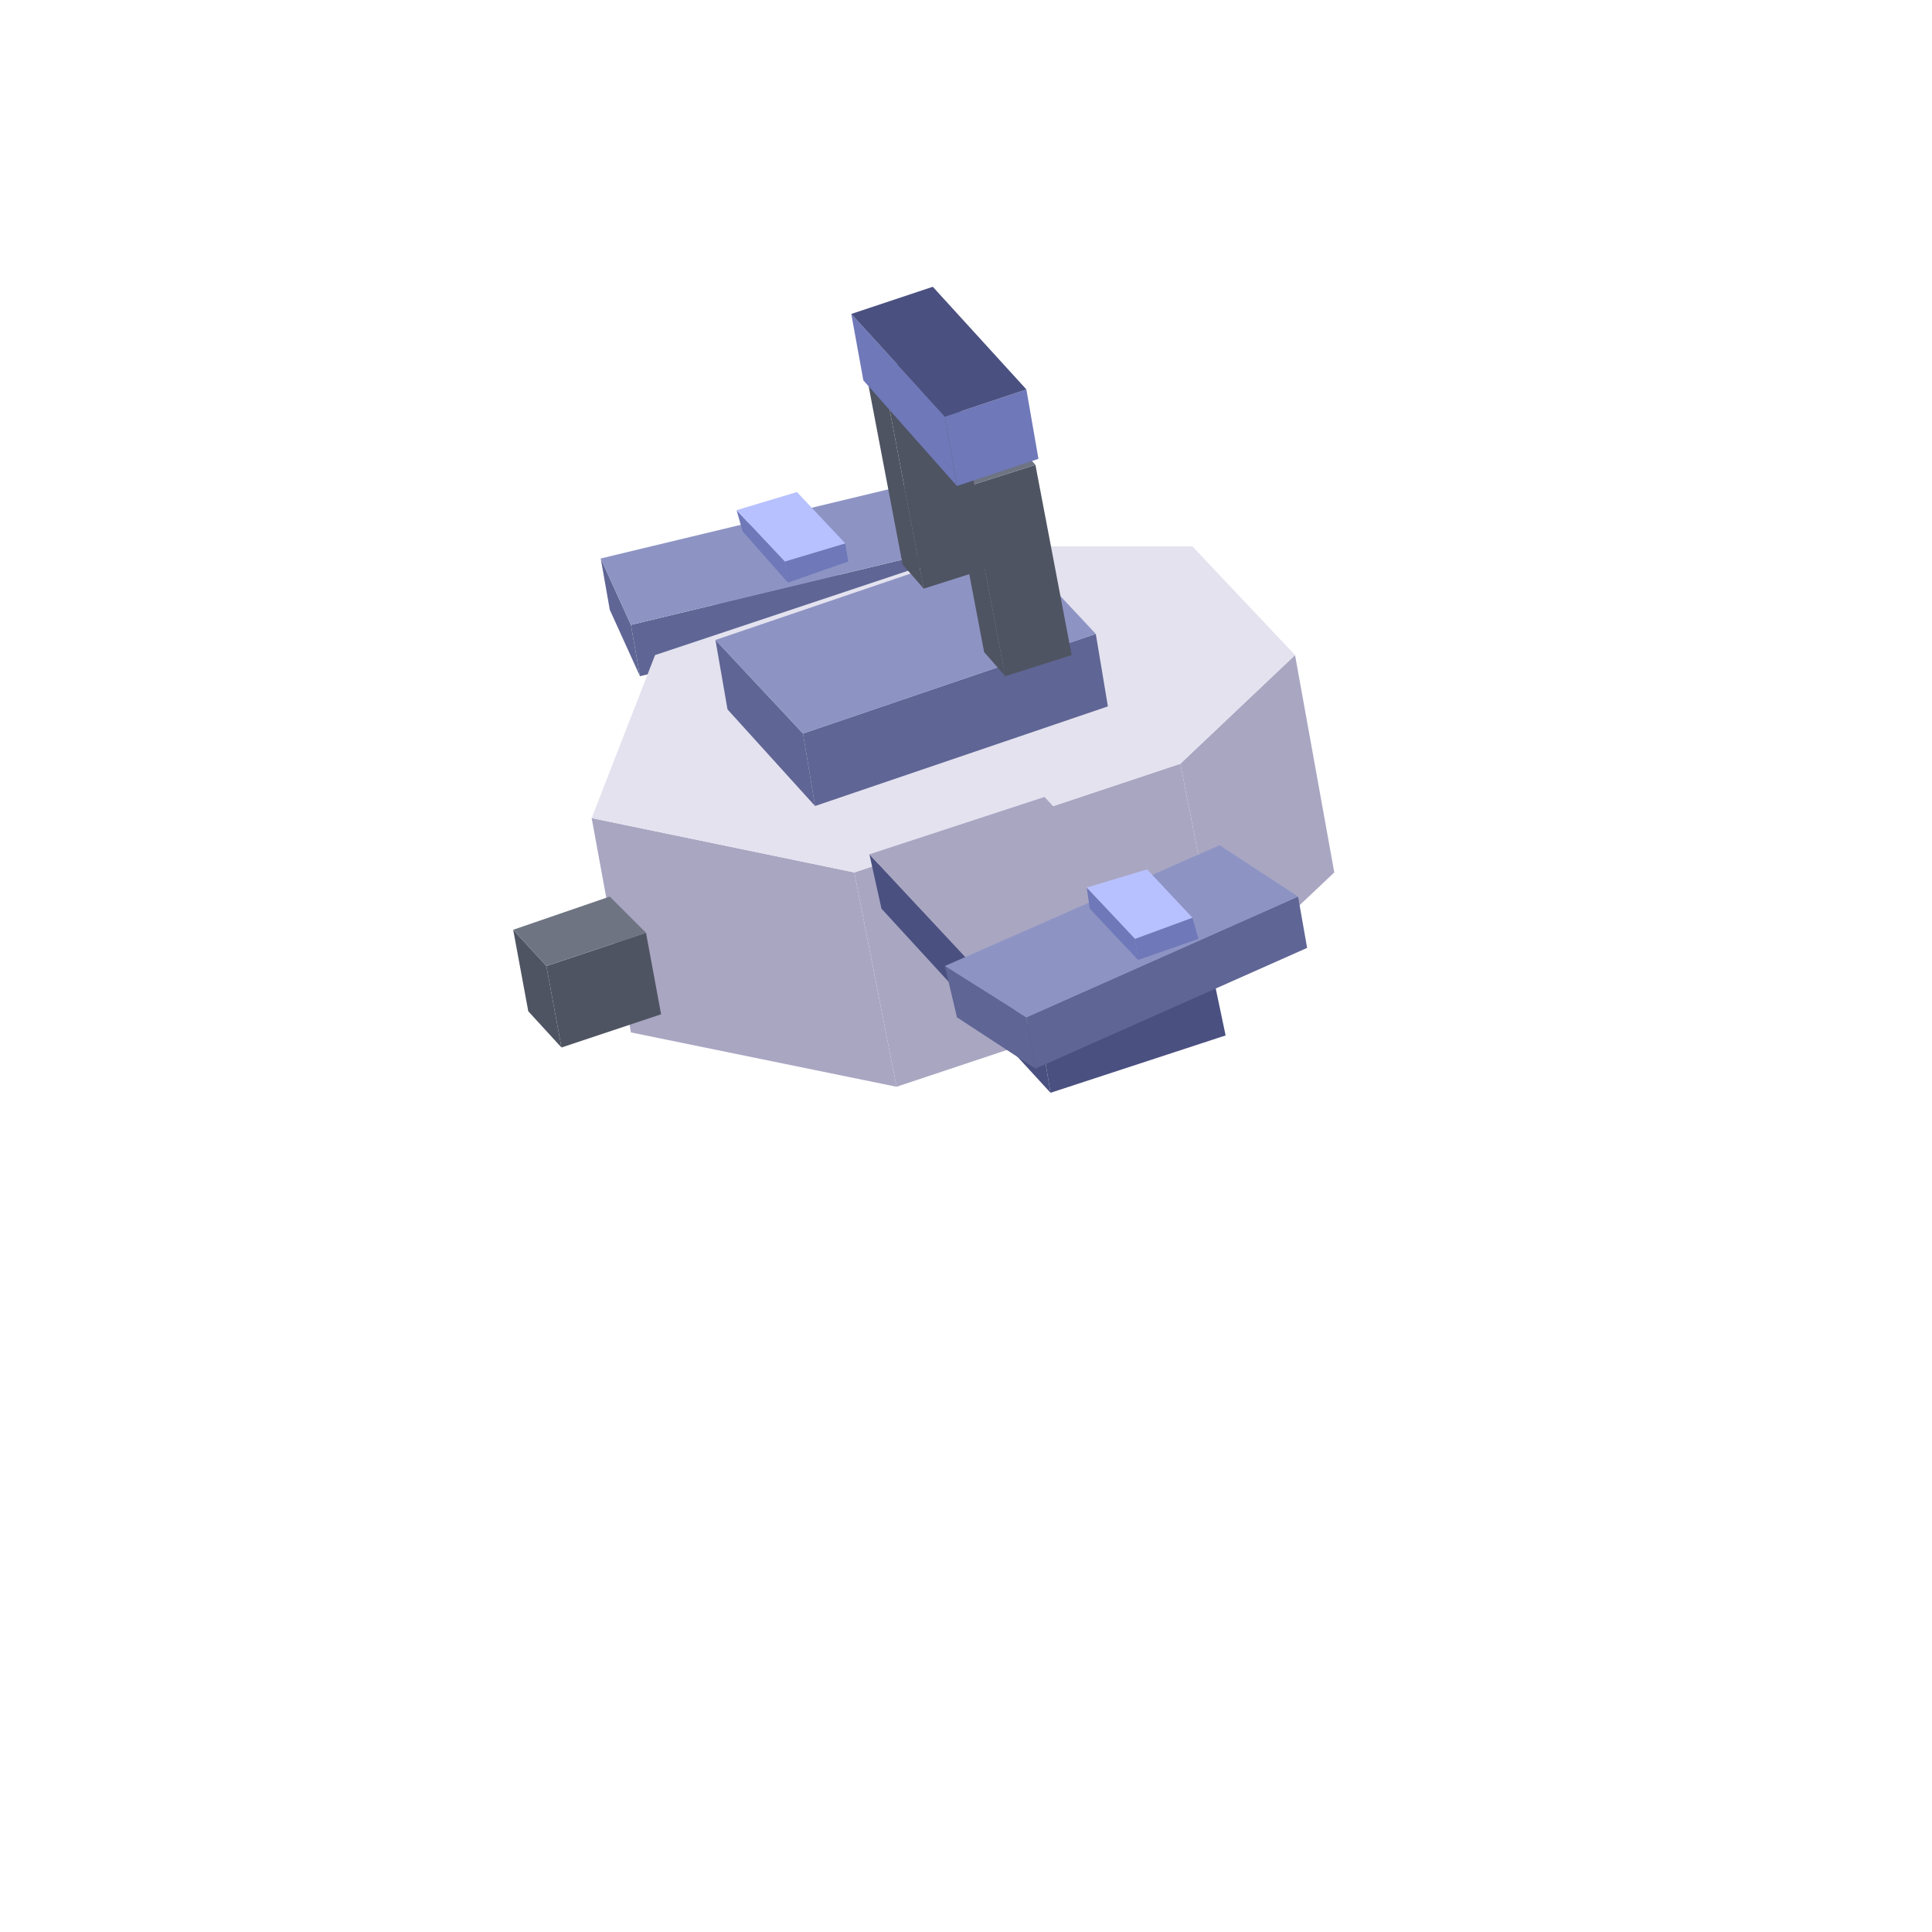
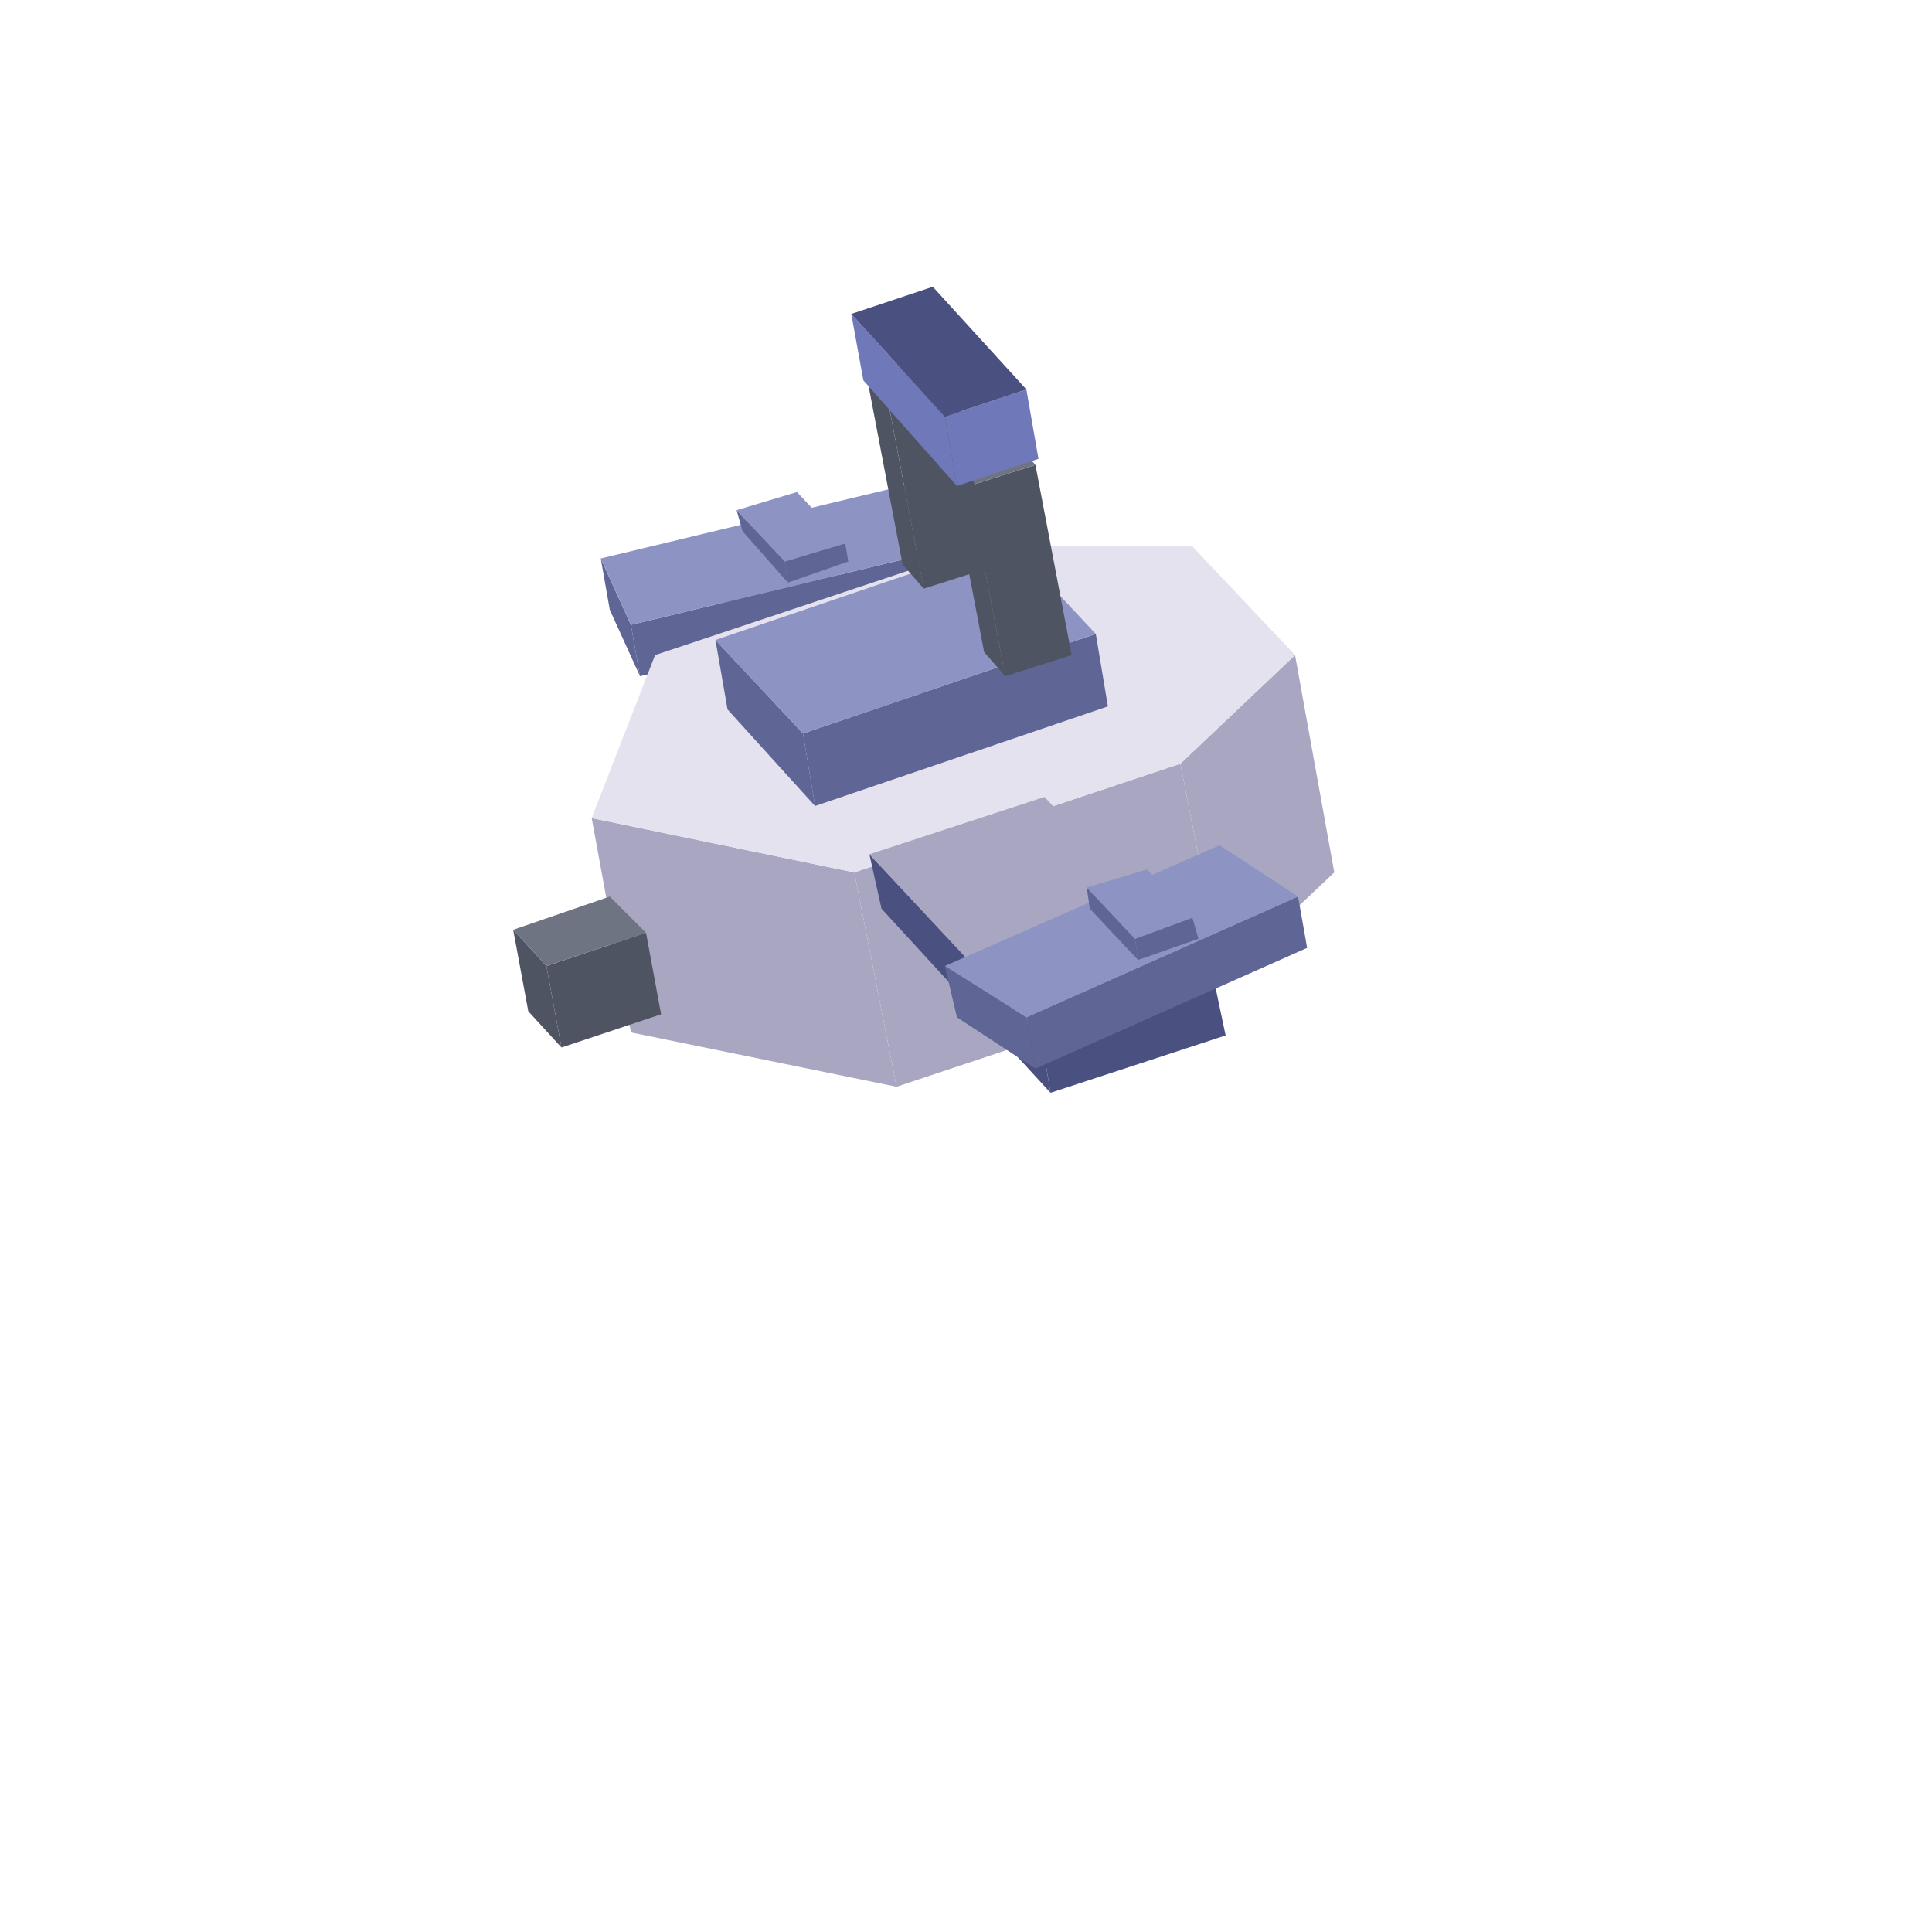
<svg xmlns="http://www.w3.org/2000/svg" width="28" height="28" viewBox="0 0 64 64">
  <polygon fill="#4a5080" points="27.4,26.7 33.2,24.8 33.5,26.7 27.8,28.6" />
  <polygon fill="#4a5080" points="21.8,20.7 27.4,26.7 27.8,28.6 22.1,22.5" />
  <polygon fill="#a9a6c2" points="33.2,24.8 27.4,26.7 21.8,20.7 27.5,18.7" />
  <polygon fill="#5f6594" points="20.9,20.7 31.3,18.2 31.6,19.9 21.2,22.4" />
  <polygon fill="#5f6594" points="19.9,18.5 20.9,20.7 21.2,22.4 20.2,20.2" />
  <polygon fill="#8d94c4" points="31.3,18.2 20.9,20.7 19.9,18.5 30.3,16" />
-   <polygon fill="#6f78b8" points="26,18.6 28,18 28.1,18.6 26.1,19.3" />
-   <polygon fill="#6f78b8" points="24.4,16.9 26,18.6 26.1,19.3 24.6,17.6" />
-   <polygon fill="#b8c1ff" points="28,18 26,18.6 24.4,16.9 26.4,16.3" />
+   <polygon fill="#5f6594" points="26,18.6 28,18 28.1,18.6 26.1,19.3" />
+   <polygon fill="#5f6594" points="24.4,16.9 26,18.6 26.1,19.3 24.6,17.6" />
+   <polygon fill="#8d94c4" points="28,18 26,18.6 24.4,16.9 26.4,16.3" />
  <polygon fill="#a9a6c2" points="39.1,25.3 42.9,21.7 44.2,28.9 40.5,32.4" />
  <polygon fill="#a9a6c2" points="28.3,28.9 39.1,25.3 40.5,32.4 29.7,36" />
  <polygon fill="#a9a6c2" points="19.6,27.1 28.3,28.9 29.7,36 20.9,34.2" />
  <polygon fill="#e4e2ef" points="42.9,21.7 39.1,25.3 28.3,28.9 19.6,27.1 21.7,21.7 32.5,18.1 39.5,18.1" />
  <polygon fill="#5f6594" points="26.6,24.3 36.3,21 36.7,23.4 27,26.7" />
  <polygon fill="#5f6594" points="23.7,21.2 26.6,24.3 27,26.7 24.1,23.5" />
  <polygon fill="#8d94c4" points="36.3,21 26.6,24.3 23.7,21.2 33.4,17.9" />
  <polygon fill="#4f5462" points="32.1,16.1 34.3,15.4 35.5,21.7 33.3,22.4" />
  <polygon fill="#4f5462" points="31.4,15.3 32.1,16.1 33.3,22.4 32.6,21.6" />
  <polygon fill="#6e7482" points="34.3,15.4 32.1,16.1 31.4,15.3 33.6,14.6" />
  <polygon fill="#4f5462" points="29.4,13.2 31.6,12.5 32.8,18.8 30.6,19.5" />
  <polygon fill="#4f5462" points="28.7,12.4 29.4,13.2 30.6,19.5 29.9,18.7" />
  <polygon fill="#6e7482" points="31.6,12.5 29.4,13.2 28.7,12.4 30.9,11.7" />
  <polygon fill="#6f78b8" points="31.3,13.8 34,12.9 34.4,15.2 31.7,16.1" />
  <polygon fill="#6f78b8" points="28.2,10.4 31.3,13.8 31.7,16.1 28.6,12.6" />
  <polygon fill="#4a5080" points="34,12.9 31.3,13.8 28.2,10.4 30.9,9.5" />
  <polygon fill="#4f5462" points="18.1,32 21.4,30.9 21.9,33.6 18.6,34.7" />
  <polygon fill="#4f5462" points="17,30.8 18.1,32 18.6,34.7 17.5,33.5" />
  <polygon fill="#6e7482" points="21.4,30.9 18.1,32 17,30.8 20.2,29.7" />
  <polygon fill="#4a5080" points="34.5,34.4 40.2,32.4 40.6,34.3 34.8,36.2" />
  <polygon fill="#4a5080" points="28.8,28.3 34.5,34.4 34.8,36.2 29.2,30.1" />
  <polygon fill="#a9a6c2" points="40.2,32.4 34.5,34.4 28.8,28.3 34.6,26.4" />
  <polygon fill="#5f6594" points="34,33.7 43,29.7 43.3,31.4 34.3,35.4" />
  <polygon fill="#5f6594" points="31.3,32 34,33.7 34.3,35.4 31.7,33.7" />
  <polygon fill="#8d94c4" points="43,29.7 34,33.7 31.3,32 40.4,28" />
-   <polygon fill="#6f78b8" points="37.6,31.1 39.5,30.4 39.7,31.1 37.7,31.8" />
-   <polygon fill="#6f78b8" points="36,29.4 37.6,31.1 37.7,31.8 36.1,30.1" />
-   <polygon fill="#b8c1ff" points="39.5,30.4 37.6,31.1 36,29.4 38,28.8" />
+   <polygon fill="#5f6594" points="37.6,31.1 39.5,30.4 39.7,31.1 37.7,31.8" />
+   <polygon fill="#5f6594" points="36,29.4 37.6,31.1 37.7,31.8 36.1,30.1" />
+   <polygon fill="#8d94c4" points="39.5,30.4 37.6,31.1 36,29.4 38,28.8" />
</svg>
